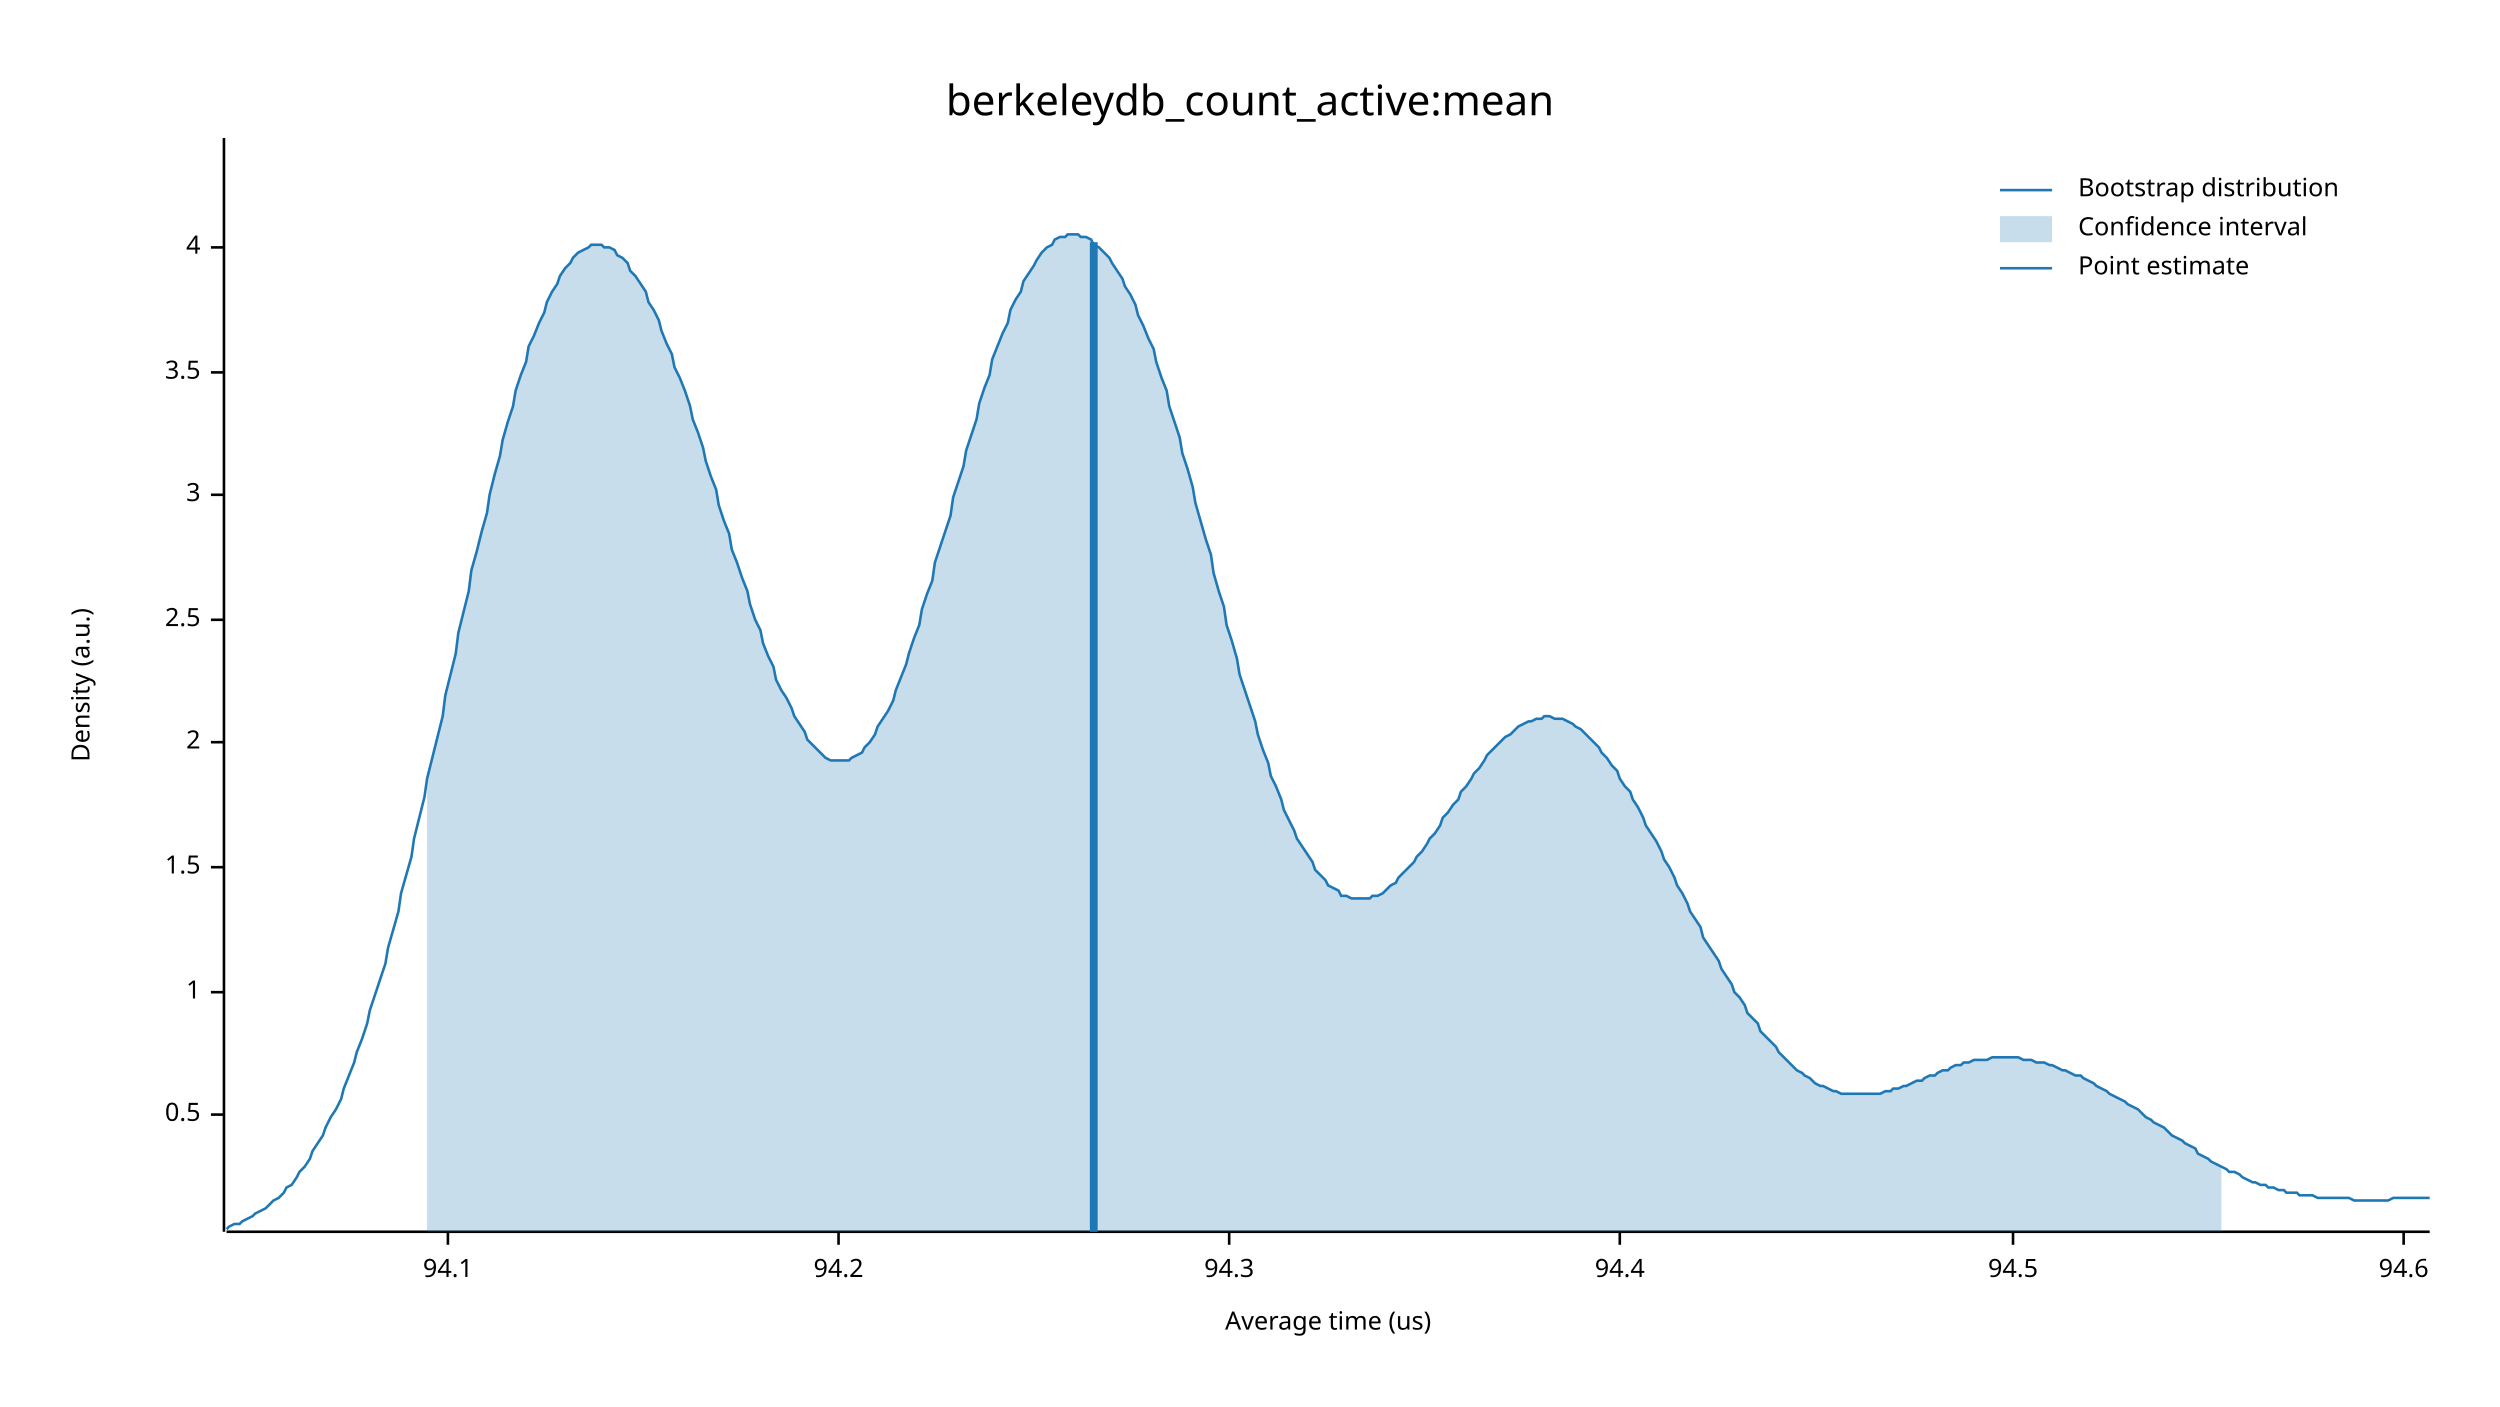
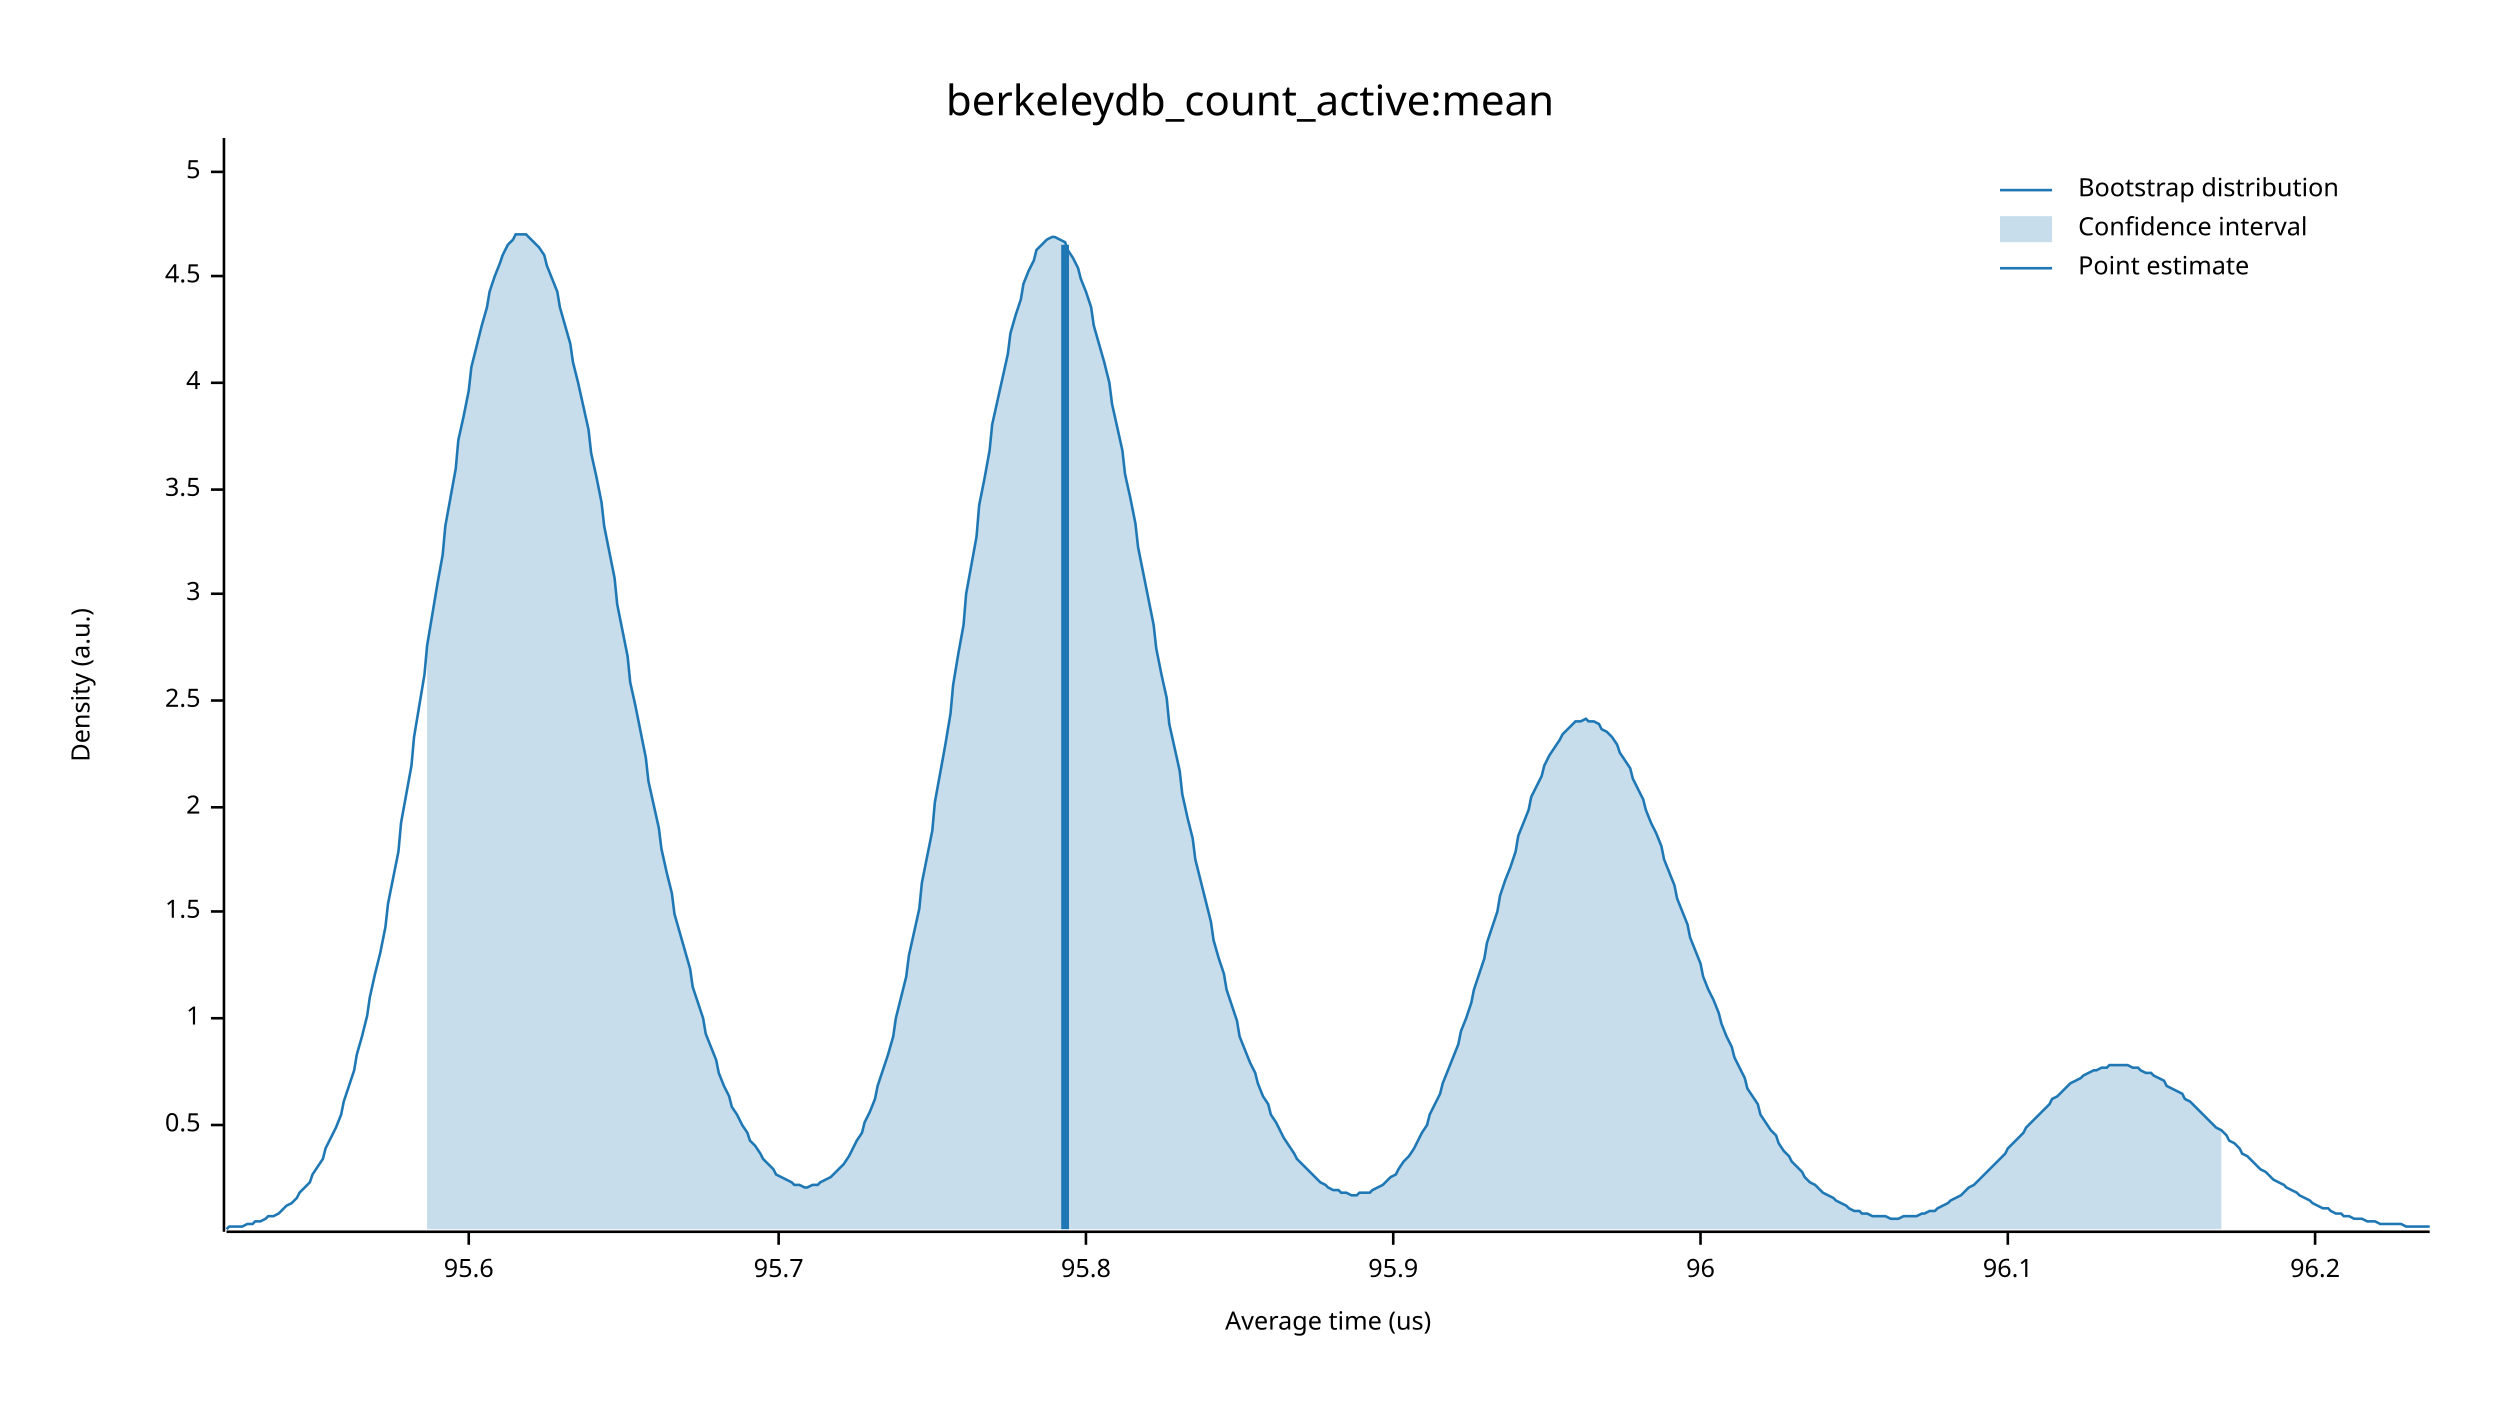
<svg xmlns="http://www.w3.org/2000/svg" width="960" height="540" viewBox="0 0 960 540">
  <text x="480" y="32" dy="0.76em" text-anchor="middle" font-family="sans-serif" font-size="16.129" opacity="1" fill="#000000">
berkeleydb_count_active:mean
</text>
  <text x="27" y="263" dy="0.76em" text-anchor="middle" font-family="sans-serif" font-size="9.677" opacity="1" fill="#000000" transform="rotate(270, 27, 263)">
Density (a.u.)
</text>
  <text x="510" y="513" dy="-0.5ex" text-anchor="middle" font-family="sans-serif" font-size="9.677" opacity="1" fill="#000000">
Average time (us)
</text>
  <polyline fill="none" opacity="1" stroke="#000000" stroke-width="1" points="86,53 86,473 " />
-   <text x="77" y="428" dy="0.5ex" text-anchor="end" font-family="sans-serif" font-size="9.677" opacity="1" fill="#000000">
+   <text x="77" y="432" dy="0.5ex" text-anchor="end" font-family="sans-serif" font-size="9.677" opacity="1" fill="#000000">
0.5
</text>
-   <polyline fill="none" opacity="1" stroke="#000000" stroke-width="1" points="81,428 86,428 " />
-   <text x="77" y="381" dy="0.5ex" text-anchor="end" font-family="sans-serif" font-size="9.677" opacity="1" fill="#000000">
+   <polyline fill="none" opacity="1" stroke="#000000" stroke-width="1" points="81,432 86,432 " />
+   <text x="77" y="391" dy="0.5ex" text-anchor="end" font-family="sans-serif" font-size="9.677" opacity="1" fill="#000000">
1
</text>
-   <polyline fill="none" opacity="1" stroke="#000000" stroke-width="1" points="81,381 86,381 " />
-   <text x="77" y="333" dy="0.5ex" text-anchor="end" font-family="sans-serif" font-size="9.677" opacity="1" fill="#000000">
+   <polyline fill="none" opacity="1" stroke="#000000" stroke-width="1" points="81,391 86,391 " />
+   <text x="77" y="350" dy="0.5ex" text-anchor="end" font-family="sans-serif" font-size="9.677" opacity="1" fill="#000000">
1.5
</text>
-   <polyline fill="none" opacity="1" stroke="#000000" stroke-width="1" points="81,333 86,333 " />
-   <text x="77" y="285" dy="0.5ex" text-anchor="end" font-family="sans-serif" font-size="9.677" opacity="1" fill="#000000">
+   <polyline fill="none" opacity="1" stroke="#000000" stroke-width="1" points="81,350 86,350 " />
+   <text x="77" y="310" dy="0.5ex" text-anchor="end" font-family="sans-serif" font-size="9.677" opacity="1" fill="#000000">
2
</text>
-   <polyline fill="none" opacity="1" stroke="#000000" stroke-width="1" points="81,285 86,285 " />
-   <text x="77" y="238" dy="0.5ex" text-anchor="end" font-family="sans-serif" font-size="9.677" opacity="1" fill="#000000">
+   <polyline fill="none" opacity="1" stroke="#000000" stroke-width="1" points="81,310 86,310 " />
+   <text x="77" y="269" dy="0.5ex" text-anchor="end" font-family="sans-serif" font-size="9.677" opacity="1" fill="#000000">
2.5
</text>
-   <polyline fill="none" opacity="1" stroke="#000000" stroke-width="1" points="81,238 86,238 " />
-   <text x="77" y="190" dy="0.5ex" text-anchor="end" font-family="sans-serif" font-size="9.677" opacity="1" fill="#000000">
+   <polyline fill="none" opacity="1" stroke="#000000" stroke-width="1" points="81,269 86,269 " />
+   <text x="77" y="228" dy="0.5ex" text-anchor="end" font-family="sans-serif" font-size="9.677" opacity="1" fill="#000000">
3
</text>
-   <polyline fill="none" opacity="1" stroke="#000000" stroke-width="1" points="81,190 86,190 " />
-   <text x="77" y="143" dy="0.5ex" text-anchor="end" font-family="sans-serif" font-size="9.677" opacity="1" fill="#000000">
+   <polyline fill="none" opacity="1" stroke="#000000" stroke-width="1" points="81,228 86,228 " />
+   <text x="77" y="188" dy="0.5ex" text-anchor="end" font-family="sans-serif" font-size="9.677" opacity="1" fill="#000000">
3.5
</text>
-   <polyline fill="none" opacity="1" stroke="#000000" stroke-width="1" points="81,143 86,143 " />
-   <text x="77" y="95" dy="0.5ex" text-anchor="end" font-family="sans-serif" font-size="9.677" opacity="1" fill="#000000">
+   <polyline fill="none" opacity="1" stroke="#000000" stroke-width="1" points="81,188 86,188 " />
+   <text x="77" y="147" dy="0.5ex" text-anchor="end" font-family="sans-serif" font-size="9.677" opacity="1" fill="#000000">
4
</text>
-   <polyline fill="none" opacity="1" stroke="#000000" stroke-width="1" points="81,95 86,95 " />
+   <polyline fill="none" opacity="1" stroke="#000000" stroke-width="1" points="81,147 86,147 " />
+   <text x="77" y="106" dy="0.5ex" text-anchor="end" font-family="sans-serif" font-size="9.677" opacity="1" fill="#000000">
+ 4.5
+ </text>
+   <polyline fill="none" opacity="1" stroke="#000000" stroke-width="1" points="81,106 86,106 " />
+   <text x="77" y="66" dy="0.5ex" text-anchor="end" font-family="sans-serif" font-size="9.677" opacity="1" fill="#000000">
+ 5
+ </text>
+   <polyline fill="none" opacity="1" stroke="#000000" stroke-width="1" points="81,66 86,66 " />
  <polyline fill="none" opacity="1" stroke="#000000" stroke-width="1" points="87,473 933,473 " />
-   <text x="172" y="483" dy="0.76em" text-anchor="middle" font-family="sans-serif" font-size="9.677" opacity="1" fill="#000000">
- 94.1
+   <text x="180" y="483" dy="0.76em" text-anchor="middle" font-family="sans-serif" font-size="9.677" opacity="1" fill="#000000">
+ 95.6
</text>
-   <polyline fill="none" opacity="1" stroke="#000000" stroke-width="1" points="172,473 172,478 " />
-   <text x="322" y="483" dy="0.76em" text-anchor="middle" font-family="sans-serif" font-size="9.677" opacity="1" fill="#000000">
- 94.2
+   <polyline fill="none" opacity="1" stroke="#000000" stroke-width="1" points="180,473 180,478 " />
+   <text x="299" y="483" dy="0.76em" text-anchor="middle" font-family="sans-serif" font-size="9.677" opacity="1" fill="#000000">
+ 95.7
</text>
-   <polyline fill="none" opacity="1" stroke="#000000" stroke-width="1" points="322,473 322,478 " />
-   <text x="472" y="483" dy="0.76em" text-anchor="middle" font-family="sans-serif" font-size="9.677" opacity="1" fill="#000000">
- 94.3
+   <polyline fill="none" opacity="1" stroke="#000000" stroke-width="1" points="299,473 299,478 " />
+   <text x="417" y="483" dy="0.76em" text-anchor="middle" font-family="sans-serif" font-size="9.677" opacity="1" fill="#000000">
+ 95.8
</text>
-   <polyline fill="none" opacity="1" stroke="#000000" stroke-width="1" points="472,473 472,478 " />
-   <text x="622" y="483" dy="0.76em" text-anchor="middle" font-family="sans-serif" font-size="9.677" opacity="1" fill="#000000">
- 94.4
+   <polyline fill="none" opacity="1" stroke="#000000" stroke-width="1" points="417,473 417,478 " />
+   <text x="535" y="483" dy="0.76em" text-anchor="middle" font-family="sans-serif" font-size="9.677" opacity="1" fill="#000000">
+ 95.9
</text>
-   <polyline fill="none" opacity="1" stroke="#000000" stroke-width="1" points="622,473 622,478 " />
-   <text x="773" y="483" dy="0.76em" text-anchor="middle" font-family="sans-serif" font-size="9.677" opacity="1" fill="#000000">
- 94.5
+   <polyline fill="none" opacity="1" stroke="#000000" stroke-width="1" points="535,473 535,478 " />
+   <text x="653" y="483" dy="0.76em" text-anchor="middle" font-family="sans-serif" font-size="9.677" opacity="1" fill="#000000">
+ 96
</text>
-   <polyline fill="none" opacity="1" stroke="#000000" stroke-width="1" points="773,473 773,478 " />
-   <text x="923" y="483" dy="0.76em" text-anchor="middle" font-family="sans-serif" font-size="9.677" opacity="1" fill="#000000">
- 94.6
+   <polyline fill="none" opacity="1" stroke="#000000" stroke-width="1" points="653,473 653,478 " />
+   <text x="771" y="483" dy="0.76em" text-anchor="middle" font-family="sans-serif" font-size="9.677" opacity="1" fill="#000000">
+ 96.1
</text>
-   <polyline fill="none" opacity="1" stroke="#000000" stroke-width="1" points="923,473 923,478 " />
-   <polyline fill="none" opacity="1" stroke="#1F78B4" stroke-width="1" points="87,472 88,471 90,470 92,470 93,469 95,468 97,467 98,466 100,465 102,464 103,463 105,461 107,460 109,458 110,456 112,455 114,452 115,450 117,448 119,445 120,442 122,439 124,436 125,433 127,429 129,426 131,422 132,418 134,413 136,408 137,404 139,399 141,393 142,388 144,382 146,376 148,370 149,364 151,357 153,350 154,343 156,336 158,329 159,322 161,314 163,306 164,299 166,291 168,283 170,275 171,267 173,259 175,251 176,243 178,235 180,227 181,219 183,212 185,204 187,197 188,190 190,182 192,175 193,169 195,162 197,156 198,150 200,144 202,139 203,133 205,129 207,124 209,120 210,116 212,112 214,109 215,106 217,103 219,101 220,99 222,97 224,96 226,95 227,94 229,94 231,94 232,95 234,95 236,96 237,98 239,99 241,101 242,104 244,106 246,109 248,112 249,116 251,119 253,123 254,127 256,132 258,136 259,141 261,145 263,150 265,156 266,161 268,166 270,172 271,177 273,183 275,188 276,194 278,200 280,205 281,211 283,216 285,222 287,227 288,232 290,238 292,242 293,247 295,252 297,256 298,261 300,265 302,268 304,272 305,275 307,278 309,281 310,284 312,286 314,288 315,289 317,291 319,292 320,292 322,292 324,292 326,292 327,291 329,290 331,289 332,287 334,285 336,282 337,279 339,276 341,273 343,269 344,265 346,260 348,255 349,251 351,245 353,240 354,234 356,228 358,223 359,216 361,210 363,204 365,198 366,191 368,185 370,179 371,173 373,167 375,161 376,155 378,149 380,144 381,138 383,133 385,128 387,124 388,119 390,115 392,112 393,108 395,105 397,102 398,100 400,97 402,95 404,94 405,92 407,91 409,91 410,90 412,90 414,90 415,91 417,91 419,92 420,94 422,95 424,97 426,99 427,101 429,104 431,107 432,110 434,113 436,117 437,121 439,125 441,130 443,134 444,139 446,145 448,150 449,156 451,162 453,168 454,174 456,180 458,187 459,193 461,200 463,207 465,213 466,220 468,227 470,233 471,240 473,246 475,253 476,259 478,265 480,271 482,277 483,282 485,288 487,293 488,298 490,302 492,307 493,311 495,315 497,319 498,322 500,325 502,328 504,331 505,334 507,336 509,338 510,340 512,341 514,342 515,344 517,344 519,345 521,345 522,345 524,345 526,345 527,344 529,344 531,343 532,342 534,340 536,339 537,337 539,335 541,333 543,331 544,329 546,327 548,324 549,322 551,320 553,317 554,314 556,312 558,309 560,307 561,304 563,302 565,299 566,297 568,295 570,292 571,290 573,288 575,286 576,285 578,283 580,282 582,280 583,279 585,278 587,277 588,277 590,276 592,276 593,275 595,275 597,276 599,276 600,276 602,277 604,278 605,279 607,280 609,282 610,283 612,285 614,287 615,289 617,291 619,294 621,296 622,299 624,302 626,304 627,307 629,310 631,314 632,317 634,320 636,323 638,327 639,330 641,333 643,337 644,340 646,343 648,347 649,350 651,353 653,356 654,360 656,363 658,366 660,369 661,372 663,375 665,378 666,381 668,383 670,386 671,389 673,391 675,393 676,396 678,398 680,400 682,402 683,404 685,406 687,408 688,409 690,411 692,412 693,413 695,414 697,416 699,417 700,417 702,418 704,419 705,419 707,420 709,420 710,420 712,420 714,420 715,420 717,420 719,420 721,420 722,420 724,419 726,419 727,418 729,418 731,417 732,417 734,416 736,415 738,415 739,414 741,413 743,413 744,412 746,411 748,411 749,410 751,409 753,409 754,408 756,408 758,407 760,407 761,407 763,407 765,406 766,406 768,406 770,406 771,406 773,406 775,406 777,407 778,407 780,407 782,408 783,408 785,408 787,409 788,409 790,410 792,411 793,411 795,412 797,413 799,413 800,414 802,415 804,416 805,417 807,418 809,419 810,420 812,421 814,422 816,423 817,424 819,425 821,426 822,427 824,429 826,430 827,431 829,432 831,433 832,434 834,436 836,437 838,438 839,439 841,440 843,441 844,443 846,444 848,445 849,446 851,447 853,448 855,449 856,450 858,450 860,451 861,452 863,453 865,454 866,454 868,455 870,455 871,456 873,456 875,457 877,457 878,458 880,458 882,458 883,459 885,459 887,459 888,459 890,460 892,460 894,460 895,460 897,460 899,460 900,460 902,460 904,461 905,461 907,461 909,461 910,461 912,461 914,461 916,461 917,461 919,460 921,460 922,460 924,460 926,460 927,460 929,460 931,460 933,460 " />
-   <polygon opacity="0.25" fill="#1F78B4" points="164,299 166,291 168,283 170,275 171,267 173,259 175,251 176,243 178,235 180,227 181,219 183,212 185,204 187,197 188,190 190,182 192,175 193,169 195,162 197,156 198,150 200,144 202,139 203,133 205,129 207,124 209,120 210,116 212,112 214,109 215,106 217,103 219,101 220,99 222,97 224,96 226,95 227,94 229,94 231,94 232,95 234,95 236,96 237,98 239,99 241,101 242,104 244,106 246,109 248,112 249,116 251,119 253,123 254,127 256,132 258,136 259,141 261,145 263,150 265,156 266,161 268,166 270,172 271,177 273,183 275,188 276,194 278,200 280,205 281,211 283,216 285,222 287,227 288,232 290,238 292,242 293,247 295,252 297,256 298,261 300,265 302,268 304,272 305,275 307,278 309,281 310,284 312,286 314,288 315,289 317,291 319,292 320,292 322,292 324,292 326,292 327,291 329,290 331,289 332,287 334,285 336,282 337,279 339,276 341,273 343,269 344,265 346,260 348,255 349,251 351,245 353,240 354,234 356,228 358,223 359,216 361,210 363,204 365,198 366,191 368,185 370,179 371,173 373,167 375,161 376,155 378,149 380,144 381,138 383,133 385,128 387,124 388,119 390,115 392,112 393,108 395,105 397,102 398,100 400,97 402,95 404,94 405,92 407,91 409,91 410,90 412,90 414,90 415,91 417,91 419,92 420,94 422,95 424,97 426,99 427,101 429,104 431,107 432,110 434,113 436,117 437,121 439,125 441,130 443,134 444,139 446,145 448,150 449,156 451,162 453,168 454,174 456,180 458,187 459,193 461,200 463,207 465,213 466,220 468,227 470,233 471,240 473,246 475,253 476,259 478,265 480,271 482,277 483,282 485,288 487,293 488,298 490,302 492,307 493,311 495,315 497,319 498,322 500,325 502,328 504,331 505,334 507,336 509,338 510,340 512,341 514,342 515,344 517,344 519,345 521,345 522,345 524,345 526,345 527,344 529,344 531,343 532,342 534,340 536,339 537,337 539,335 541,333 543,331 544,329 546,327 548,324 549,322 551,320 553,317 554,314 556,312 558,309 560,307 561,304 563,302 565,299 566,297 568,295 570,292 571,290 573,288 575,286 576,285 578,283 580,282 582,280 583,279 585,278 587,277 588,277 590,276 592,276 593,275 595,275 597,276 599,276 600,276 602,277 604,278 605,279 607,280 609,282 610,283 612,285 614,287 615,289 617,291 619,294 621,296 622,299 624,302 626,304 627,307 629,310 631,314 632,317 634,320 636,323 638,327 639,330 641,333 643,337 644,340 646,343 648,347 649,350 651,353 653,356 654,360 656,363 658,366 660,369 661,372 663,375 665,378 666,381 668,383 670,386 671,389 673,391 675,393 676,396 678,398 680,400 682,402 683,404 685,406 687,408 688,409 690,411 692,412 693,413 695,414 697,416 699,417 700,417 702,418 704,419 705,419 707,420 709,420 710,420 712,420 714,420 715,420 717,420 719,420 721,420 722,420 724,419 726,419 727,418 729,418 731,417 732,417 734,416 736,415 738,415 739,414 741,413 743,413 744,412 746,411 748,411 749,410 751,409 753,409 754,408 756,408 758,407 760,407 761,407 763,407 765,406 766,406 768,406 770,406 771,406 773,406 775,406 777,407 778,407 780,407 782,408 783,408 785,408 787,409 788,409 790,410 792,411 793,411 795,412 797,413 799,413 800,414 802,415 804,416 805,417 807,418 809,419 810,420 812,421 814,422 816,423 817,424 819,425 821,426 822,427 824,429 826,430 827,431 829,432 831,433 832,434 834,436 836,437 838,438 839,439 841,440 843,441 844,443 846,444 848,445 849,446 851,447 853,448 853,473 164,473 " />
-   <polyline fill="none" opacity="1" stroke="#1F78B4" stroke-width="3" points="420,473 420,93 " />
+   <polyline fill="none" opacity="1" stroke="#000000" stroke-width="1" points="771,473 771,478 " />
+   <text x="889" y="483" dy="0.76em" text-anchor="middle" font-family="sans-serif" font-size="9.677" opacity="1" fill="#000000">
+ 96.2
+ </text>
+   <polyline fill="none" opacity="1" stroke="#000000" stroke-width="1" points="889,473 889,478 " />
+   <polyline fill="none" opacity="1" stroke="#1F78B4" stroke-width="1" points="87,472 88,471 90,471 92,471 93,471 95,470 97,470 98,469 100,469 102,468 103,467 105,467 107,466 109,464 110,463 112,462 114,460 115,458 117,456 119,454 120,451 122,448 124,445 125,441 127,437 129,433 131,428 132,423 134,417 136,411 137,405 139,398 141,390 142,383 144,374 146,366 148,356 149,347 151,337 153,327 154,316 156,305 158,294 159,283 161,271 163,259 164,248 166,236 168,224 170,213 171,202 173,191 175,180 176,169 178,160 180,150 181,141 183,133 185,125 187,118 188,112 190,106 192,101 193,98 195,94 197,92 198,90 200,90 202,90 203,91 205,93 207,95 209,98 210,102 212,107 214,112 215,118 217,125 219,132 220,139 222,147 224,156 226,165 227,174 229,183 231,193 232,202 234,212 236,222 237,232 239,242 241,252 242,262 244,271 246,281 248,291 249,300 251,309 253,318 254,326 256,335 258,343 259,351 261,358 263,365 265,372 266,379 268,385 270,391 271,397 273,402 275,407 276,412 278,417 280,421 281,425 283,428 285,432 287,435 288,438 290,440 292,443 293,445 295,447 297,449 298,451 300,452 302,453 304,454 305,455 307,455 309,456 310,456 312,455 314,455 315,454 317,453 319,452 320,451 322,449 324,447 326,444 327,442 329,438 331,435 332,431 334,427 336,422 337,417 339,411 341,405 343,398 344,391 346,383 348,375 349,367 351,358 353,349 354,339 356,329 358,319 359,308 361,297 363,286 365,274 366,263 368,251 370,240 371,228 373,217 375,206 376,194 378,184 380,173 381,163 383,154 385,145 387,136 388,128 390,121 392,115 393,109 395,104 397,100 398,96 400,94 402,92 404,91 405,91 407,92 409,93 410,96 412,99 414,103 415,107 417,112 419,118 420,125 422,132 424,139 426,147 427,155 429,164 431,173 432,182 434,191 436,201 437,210 439,220 441,230 443,240 444,249 446,259 448,268 449,278 451,287 453,296 454,305 456,314 458,322 459,330 461,338 463,346 465,354 466,361 468,368 470,374 471,380 473,386 475,392 476,398 478,403 480,408 482,412 483,416 485,421 487,424 488,428 490,431 492,435 493,437 495,440 497,443 498,445 500,447 502,449 504,451 505,452 507,454 509,455 510,456 512,457 514,457 515,458 517,458 519,459 521,459 522,458 524,458 526,458 527,457 529,456 531,455 532,454 534,452 536,451 537,449 539,446 541,444 543,441 544,439 546,435 548,432 549,428 551,424 553,420 554,416 556,411 558,406 560,401 561,396 563,391 565,385 566,380 568,374 570,368 571,362 573,356 575,350 576,344 578,338 580,333 582,327 583,321 585,316 587,311 588,306 590,302 592,298 593,294 595,290 597,287 599,284 600,282 602,280 604,278 605,277 607,277 609,276 610,277 612,277 614,278 615,280 617,281 619,283 621,286 622,289 624,292 626,295 627,299 629,303 631,307 632,311 634,316 636,320 638,325 639,330 641,335 643,340 644,345 646,350 648,355 649,360 651,365 653,370 654,375 656,380 658,384 660,389 661,393 663,398 665,402 666,406 668,410 670,414 671,418 673,421 675,424 676,428 678,431 680,434 682,436 683,439 685,442 687,444 688,446 690,448 692,450 693,452 695,454 697,455 699,457 700,458 702,459 704,460 705,461 707,462 709,463 710,464 712,465 714,465 715,466 717,466 719,467 721,467 722,467 724,467 726,468 727,468 729,468 731,467 732,467 734,467 736,467 738,466 739,466 741,465 743,465 744,464 746,463 748,462 749,461 751,460 753,459 754,458 756,456 758,455 760,453 761,452 763,450 765,448 766,447 768,445 770,443 771,441 773,439 775,437 777,435 778,433 780,431 782,429 783,428 785,426 787,424 788,422 790,421 792,419 793,418 795,416 797,415 799,414 800,413 802,412 804,411 805,411 807,410 809,410 810,409 812,409 814,409 816,409 817,409 819,410 821,410 822,411 824,412 826,412 827,413 829,414 831,415 832,417 834,418 836,419 838,420 839,422 841,423 843,425 844,426 846,428 848,430 849,431 851,433 853,434 855,436 856,438 858,439 860,441 861,443 863,444 865,446 866,447 868,449 870,450 871,451 873,453 875,454 877,455 878,456 880,457 882,458 883,459 885,460 887,461 888,462 890,463 892,464 894,464 895,465 897,466 899,466 900,467 902,467 904,468 905,468 907,468 909,469 910,469 912,469 914,470 916,470 917,470 919,470 921,470 922,470 924,471 926,471 927,471 929,471 931,471 933,471 " />
+   <polygon opacity="0.25" fill="#1F78B4" points="164,248 166,236 168,224 170,213 171,202 173,191 175,180 176,169 178,160 180,150 181,141 183,133 185,125 187,118 188,112 190,106 192,101 193,98 195,94 197,92 198,90 200,90 202,90 203,91 205,93 207,95 209,98 210,102 212,107 214,112 215,118 217,125 219,132 220,139 222,147 224,156 226,165 227,174 229,183 231,193 232,202 234,212 236,222 237,232 239,242 241,252 242,262 244,271 246,281 248,291 249,300 251,309 253,318 254,326 256,335 258,343 259,351 261,358 263,365 265,372 266,379 268,385 270,391 271,397 273,402 275,407 276,412 278,417 280,421 281,425 283,428 285,432 287,435 288,438 290,440 292,443 293,445 295,447 297,449 298,451 300,452 302,453 304,454 305,455 307,455 309,456 310,456 312,455 314,455 315,454 317,453 319,452 320,451 322,449 324,447 326,444 327,442 329,438 331,435 332,431 334,427 336,422 337,417 339,411 341,405 343,398 344,391 346,383 348,375 349,367 351,358 353,349 354,339 356,329 358,319 359,308 361,297 363,286 365,274 366,263 368,251 370,240 371,228 373,217 375,206 376,194 378,184 380,173 381,163 383,154 385,145 387,136 388,128 390,121 392,115 393,109 395,104 397,100 398,96 400,94 402,92 404,91 405,91 407,92 409,93 410,96 412,99 414,103 415,107 417,112 419,118 420,125 422,132 424,139 426,147 427,155 429,164 431,173 432,182 434,191 436,201 437,210 439,220 441,230 443,240 444,249 446,259 448,268 449,278 451,287 453,296 454,305 456,314 458,322 459,330 461,338 463,346 465,354 466,361 468,368 470,374 471,380 473,386 475,392 476,398 478,403 480,408 482,412 483,416 485,421 487,424 488,428 490,431 492,435 493,437 495,440 497,443 498,445 500,447 502,449 504,451 505,452 507,454 509,455 510,456 512,457 514,457 515,458 517,458 519,459 521,459 522,458 524,458 526,458 527,457 529,456 531,455 532,454 534,452 536,451 537,449 539,446 541,444 543,441 544,439 546,435 548,432 549,428 551,424 553,420 554,416 556,411 558,406 560,401 561,396 563,391 565,385 566,380 568,374 570,368 571,362 573,356 575,350 576,344 578,338 580,333 582,327 583,321 585,316 587,311 588,306 590,302 592,298 593,294 595,290 597,287 599,284 600,282 602,280 604,278 605,277 607,277 609,276 610,277 612,277 614,278 615,280 617,281 619,283 621,286 622,289 624,292 626,295 627,299 629,303 631,307 632,311 634,316 636,320 638,325 639,330 641,335 643,340 644,345 646,350 648,355 649,360 651,365 653,370 654,375 656,380 658,384 660,389 661,393 663,398 665,402 666,406 668,410 670,414 671,418 673,421 675,424 676,428 678,431 680,434 682,436 683,439 685,442 687,444 688,446 690,448 692,450 693,452 695,454 697,455 699,457 700,458 702,459 704,460 705,461 707,462 709,463 710,464 712,465 714,465 715,466 717,466 719,467 721,467 722,467 724,467 726,468 727,468 729,468 731,467 732,467 734,467 736,467 738,466 739,466 741,465 743,465 744,464 746,463 748,462 749,461 751,460 753,459 754,458 756,456 758,455 760,453 761,452 763,450 765,448 766,447 768,445 770,443 771,441 773,439 775,437 777,435 778,433 780,431 782,429 783,428 785,426 787,424 788,422 790,421 792,419 793,418 795,416 797,415 799,414 800,413 802,412 804,411 805,411 807,410 809,410 810,409 812,409 814,409 816,409 817,409 819,410 821,410 822,411 824,412 826,412 827,413 829,414 831,415 832,417 834,418 836,419 838,420 839,422 841,423 843,425 844,426 846,428 848,430 849,431 851,433 853,434 853,472 164,472 " />
+   <polyline fill="none" opacity="1" stroke="#1F78B4" stroke-width="3" points="409,472 409,94 " />
  <text x="798" y="68" dy="0.76em" text-anchor="start" font-family="sans-serif" font-size="9.677" opacity="1" fill="#000000">
Bootstrap distribution
</text>
  <text x="798" y="83" dy="0.76em" text-anchor="start" font-family="sans-serif" font-size="9.677" opacity="1" fill="#000000">
Confidence interval
</text>
  <text x="798" y="98" dy="0.76em" text-anchor="start" font-family="sans-serif" font-size="9.677" opacity="1" fill="#000000">
Point estimate
</text>
  <polyline fill="none" opacity="1" stroke="#1F78B4" stroke-width="1" points="768,73 788,73 " />
  <rect x="768" y="83" width="20" height="10" opacity="0.25" fill="#1F78B4" stroke="none" />
  <polyline fill="none" opacity="1" stroke="#1F78B4" stroke-width="1" points="768,103 788,103 " />
</svg>
